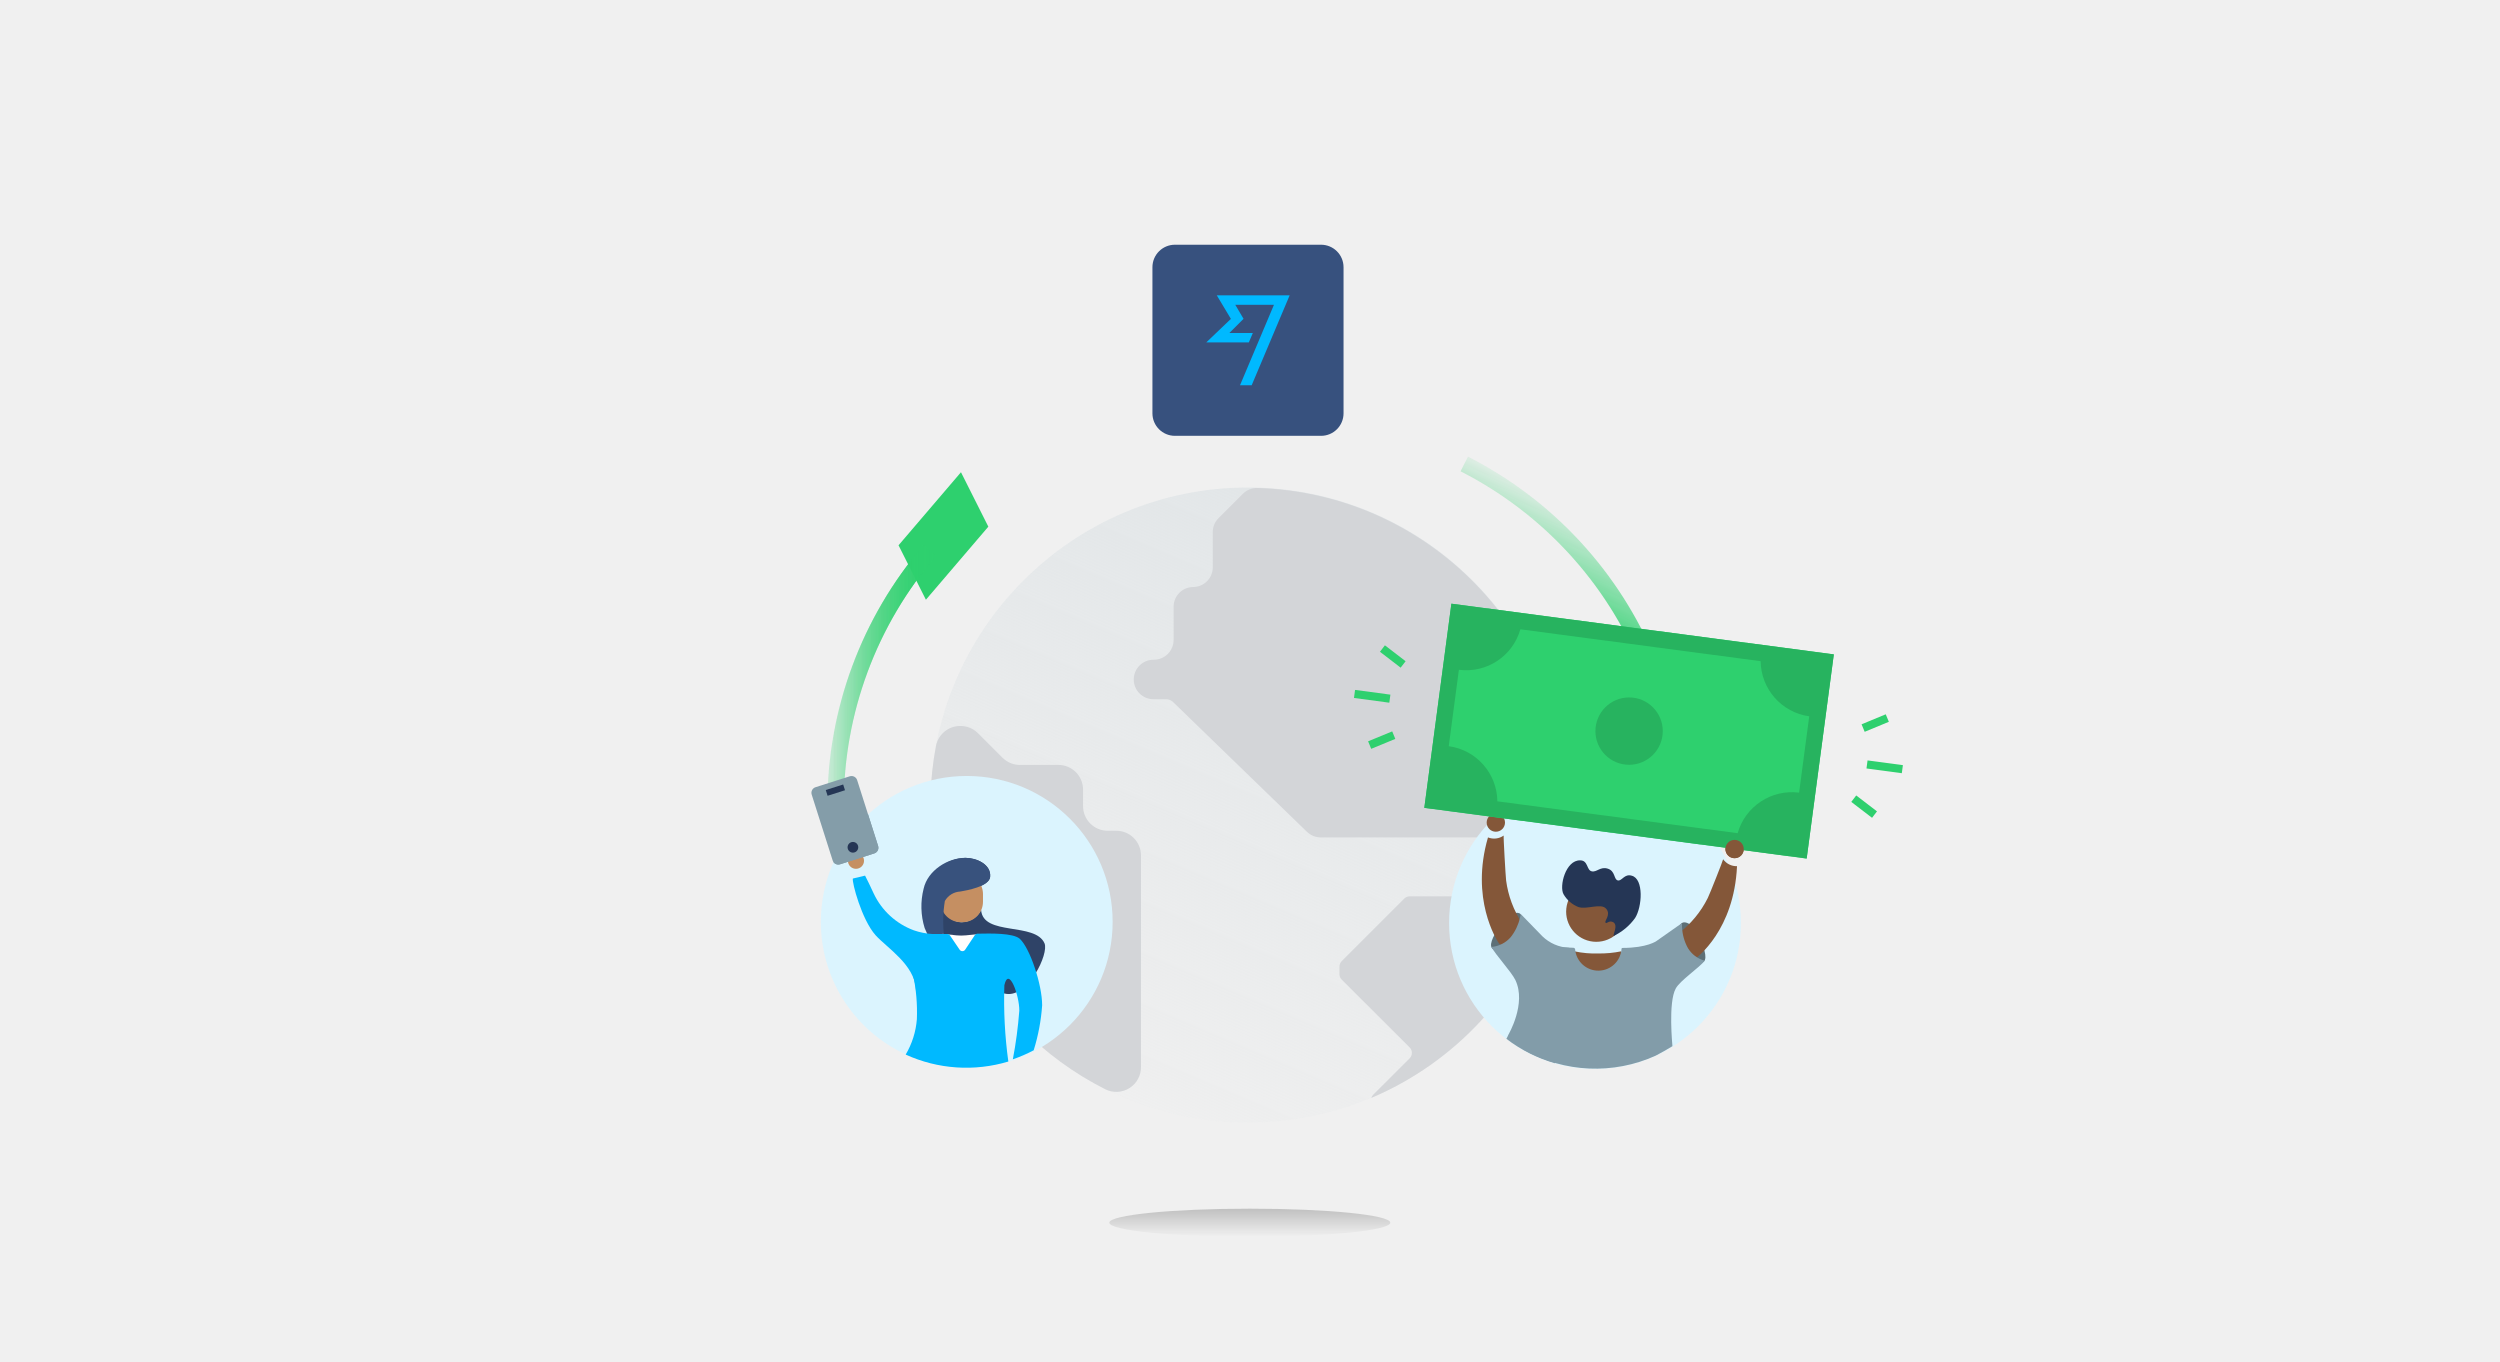
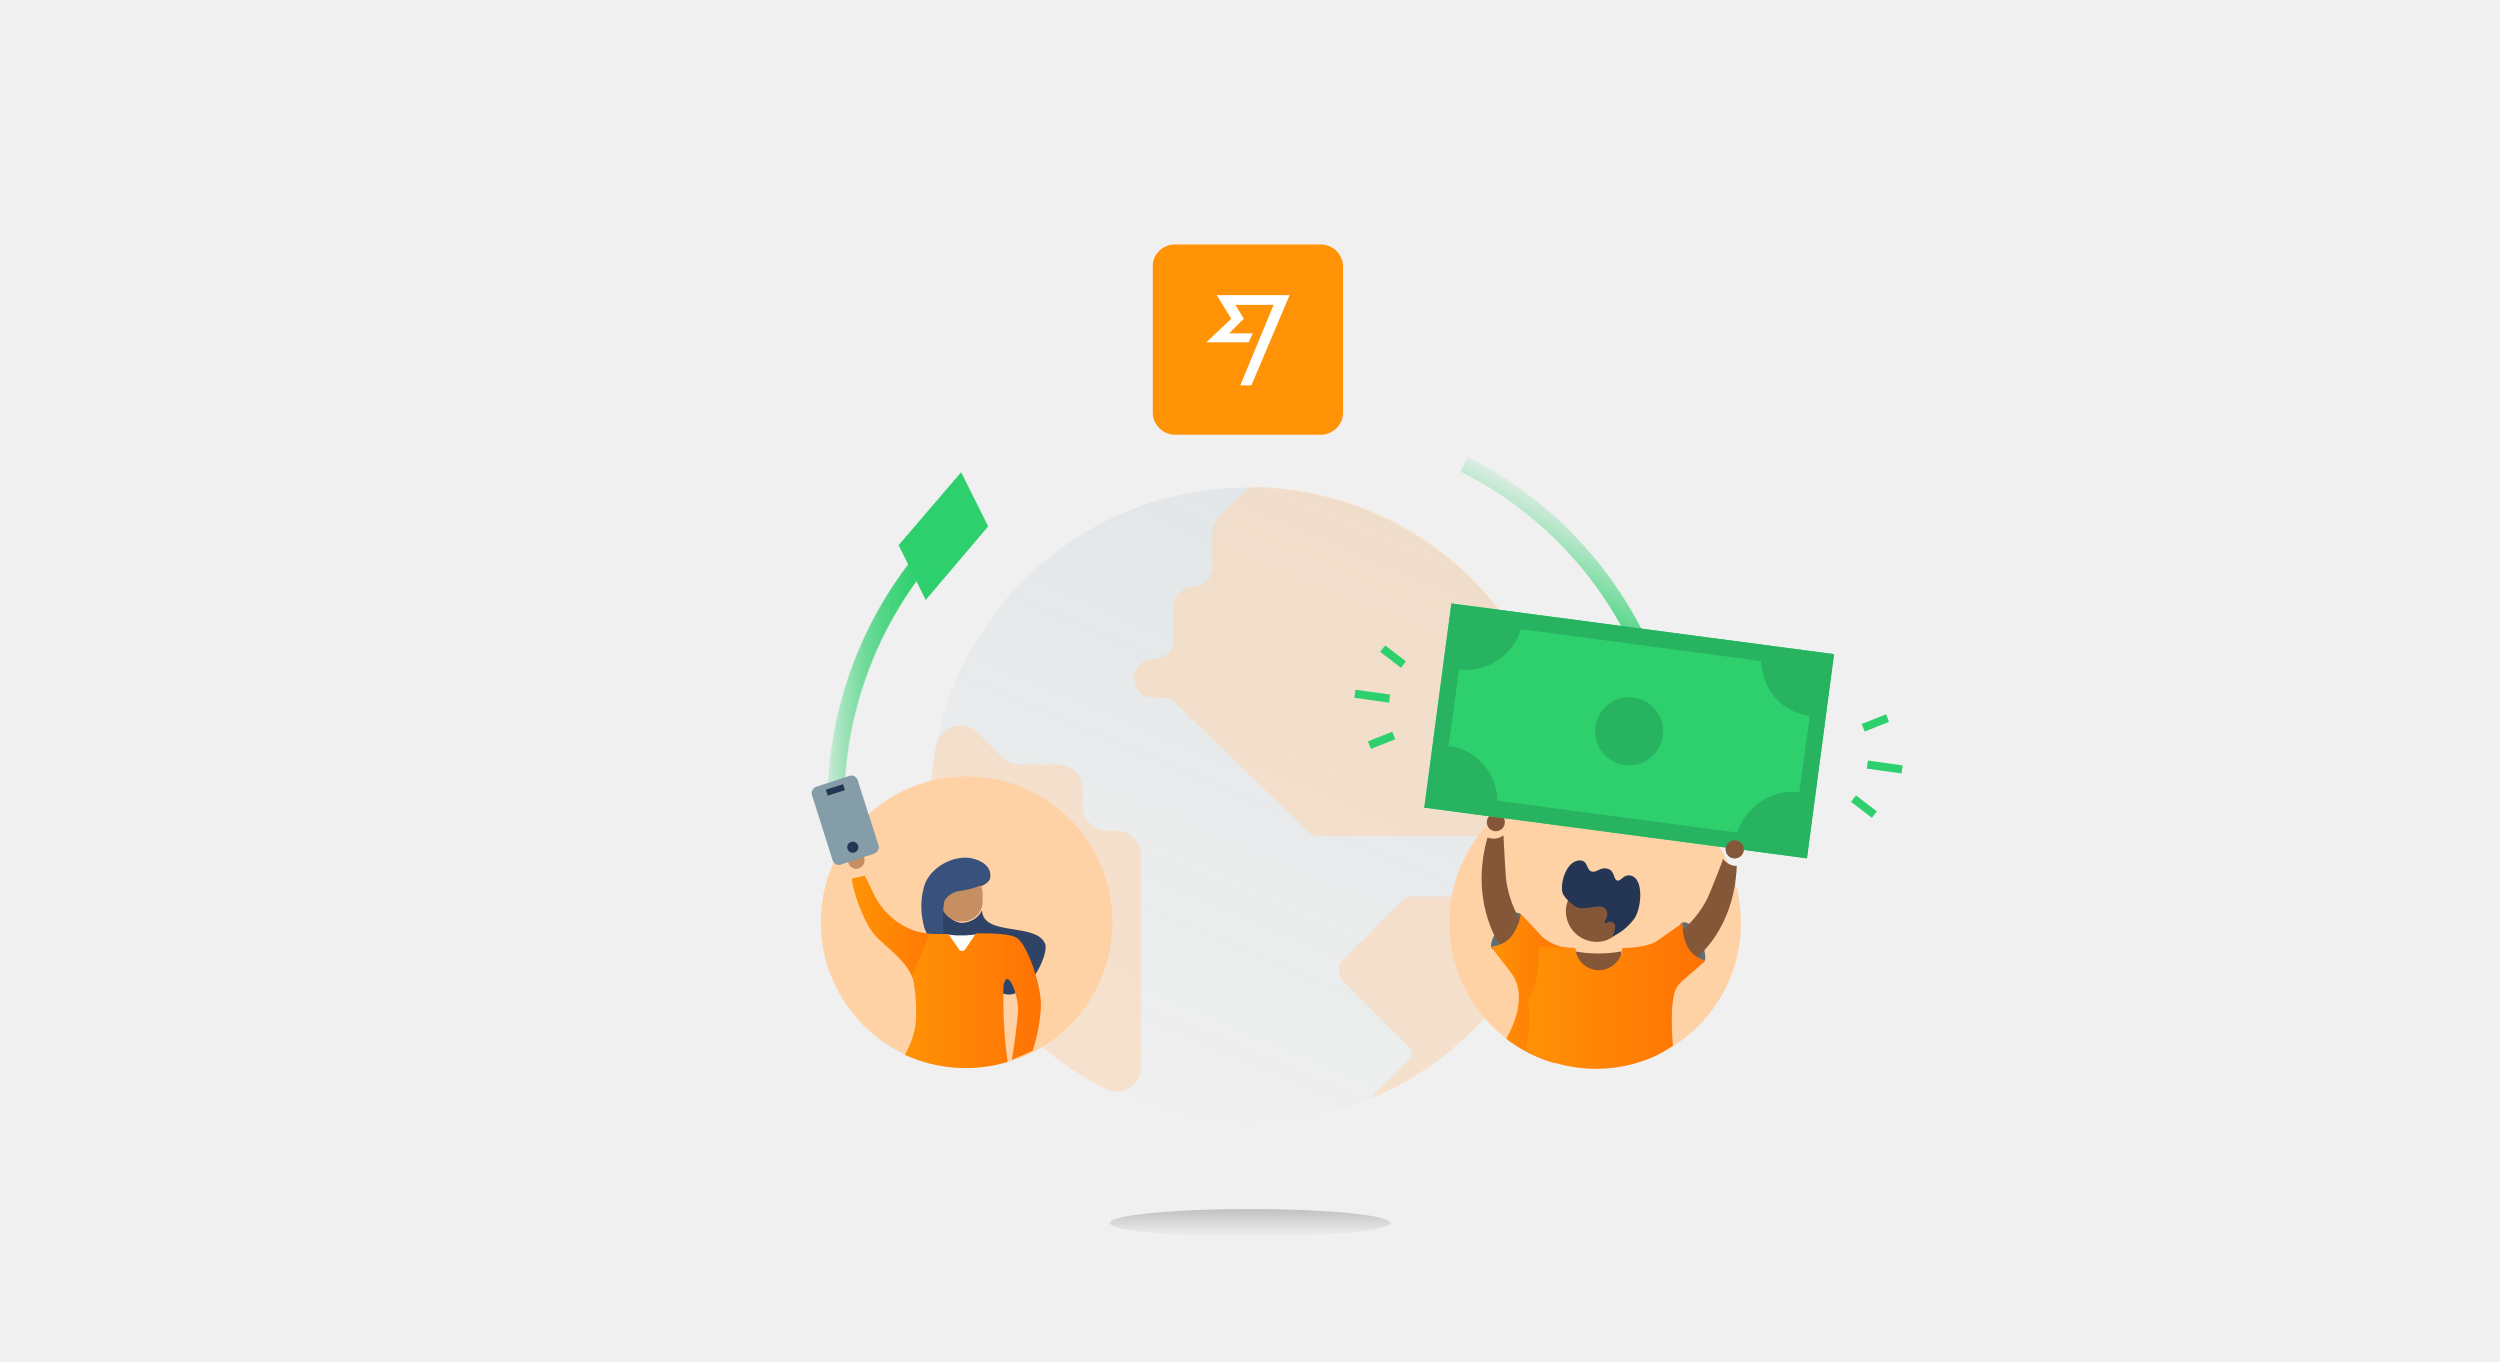
- <svg xmlns="http://www.w3.org/2000/svg" xmlns:xlink="http://www.w3.org/1999/xlink" viewBox="0 0 360 196">
-   <defs>
-     <style>.cls-1{fill:#dbf4fe;}.cls-14,.cls-2{fill:none;}.cls-3{fill:url(#linear-gradient);}.cls-4{fill:url(#linear-gradient-2);}.cls-5{fill:#d3d5d8;}.cls-6{fill:#5d7077;}.cls-7{fill:#845739;}.cls-8{fill:#253655;}.cls-9{fill:#829ca9;}.cls-10{fill:#37517e;}.cls-11{fill:#00b9ff;}.cls-12{fill:#2ed06e;}.cls-13{fill:#27b35f;}.cls-14{stroke:#2ed06e;stroke-miterlimit:10;stroke-width:1.17px;}.cls-15{fill:url(#linear-gradient-3);}.cls-16{clip-path:url(#clip-path);}.cls-17{fill:#2f4367;}.cls-18{fill:#c58f62;}.cls-19{fill:#38527d;}.cls-20{fill:#fffefe;}.cls-21{opacity:0.2;}.cls-22{fill:url(#linear-gradient-4);}.cls-23{fill:#849da9;}.cls-24{fill:url(#linear-gradient-5);}</style>
-     <linearGradient id="linear-gradient" x1="-6539.83" y1="364.3" x2="-6524.15" y2="364.3" gradientTransform="translate(-2412.34 6068.43) rotate(116.96)" gradientUnits="userSpaceOnUse">
-       <stop offset="0" stop-color="#2ed06e" stop-opacity="0.1" />
-       <stop offset="1" stop-color="#2ed06e" />
+ <svg xmlns="http://www.w3.org/2000/svg" xmlns:xlink="http://www.w3.org/1999/xlink" version="1.1" id="Layer_1" x="0px" y="0px" viewBox="0 0 360 196" style="enable-background:new 0 0 360 196;" xml:space="preserve">
+   <style type="text/css">
+ 	.st0{fill:none;}
+ 	.st1{fill:url(#SVGID_1_);}
+ 	.st2{fill:url(#SVGID_2_);}
+ 	.st3{opacity:0.46;fill:#FFD2A6;}
+ 	.st4{fill:#FFD2A6;}
+ 	.st5{fill:#5D7077;}
+ 	.st6{fill:#845739;}
+ 	.st7{fill:#253655;}
+ 	.st8{fill:url(#SVGID_3_);}
+ 	.st9{fill:url(#SVGID_4_);}
+ 	.st10{fill:#FF9205;}
+ 	.st11{fill:#FFFFFF;}
+ 	.st12{fill:#2ED06E;}
+ 	.st13{fill:#27B35F;}
+ 	.st14{fill:none;stroke:#2ED06E;stroke-width:1.17;stroke-miterlimit:10;}
+ 	.st15{fill:url(#SVGID_5_);}
+ 	.st16{clip-path:url(#SVGID_7_);}
+ 	.st17{fill:#2F4367;}
+ 	.st18{fill:#C58F62;}
+ 	.st19{fill:#38527D;}
+ 	.st20{fill:#FFFEFE;}
+ 	.st21{fill:url(#SVGID_8_);}
+ 	.st22{fill:#829CA9;}
+ 	.st23{opacity:0.2;enable-background:new    ;}
+ 	.st24{fill:url(#SVGID_9_);}
+ 	.st25{fill:#849DA9;}
+ 	.st26{fill:url(#SVGID_10_);}
+ 	.st27{fill:url(#SVGID_11_);}
+ </style>
+   <g id="frames">
+     <rect class="st0" width="360" height="196" />
+   </g>
+   <g id="Layer_1_1_">
+     <linearGradient id="SVGID_1_" gradientUnits="userSpaceOnUse" x1="-6456.784" y1="376.961" x2="-6441.105" y2="376.961" gradientTransform="matrix(-0.4534 0.8913 0.8913 0.4534 -3035.216 5658.428)">
+       <stop offset="0" style="stop-color:#2ED06E;stop-opacity:0.1" />
+       <stop offset="1" style="stop-color:#2ED06E" />
    </linearGradient>
-     <linearGradient id="linear-gradient-2" x1="161.83" y1="158.03" x2="197.58" y2="73.82" gradientUnits="userSpaceOnUse">
-       <stop offset="0" stop-color="#e2e6e8" stop-opacity="0.1" />
-       <stop offset="1" stop-color="#e2e6e8" />
+     <path class="st1" d="M210.3,67.9l1.1-2.1c12.2,6.2,21.9,16.6,27.1,29.4l-2.2,0.9C231.3,83.8,222.1,73.8,210.3,67.9z" />
+     <linearGradient id="SVGID_2_" gradientUnits="userSpaceOnUse" x1="161.835" y1="39.965" x2="197.585" y2="124.175" gradientTransform="matrix(1 0 0 -1 0 198)">
+       <stop offset="0" style="stop-color:#E2E6E8;stop-opacity:0.1" />
+       <stop offset="1" style="stop-color:#E2E6E8" />
    </linearGradient>
-     <linearGradient id="linear-gradient-3" x1="119.14" y1="100.71" x2="134.82" y2="100.71" gradientTransform="matrix(1, 0, 0, 1, 0, 0)" xlink:href="#linear-gradient" />
-     <clipPath id="clip-path">
-       <circle class="cls-1" cx="139.21" cy="132.75" r="21.01" />
-     </clipPath>
-     <linearGradient id="linear-gradient-4" x1="119.14" y1="97.21" x2="134.82" y2="97.21" gradientTransform="matrix(1, 0, 0, 1, 0, 0)" xlink:href="#linear-gradient" />
-     <linearGradient id="linear-gradient-5" x1="-10503.65" y1="-3715.13" x2="-10503.65" y2="-3711.09" gradientTransform="translate(-10323.69 -3537.04) rotate(180)" gradientUnits="userSpaceOnUse">
-       <stop offset="0" stop-opacity="0" />
-       <stop offset="1" stop-opacity="0.2" />
+     <circle class="st2" cx="179.7" cy="115.9" r="45.7" />
+     <path class="st3" d="M222.8,129.4L222.8,129.4l-0.8-0.3h-19c-0.3,0-0.6,0.1-0.8,0.3l-9,9c-0.2,0.2-0.3,0.5-0.3,0.8v1.1   c0,0.3,0.1,0.6,0.3,0.8l9.8,9.8c0.4,0.4,0.4,1.1,0,1.6c0,0,0,0,0,0l-5.2,5.2c-0.1,0.1-0.3,0.3-0.3,0.5   c12.1-5.1,21.4-15.1,25.5-27.6C223.1,130.2,223.1,129.7,222.8,129.4z" />
+     <path class="st3" d="M174.6,76.6v5.1c0,1.6-1.3,2.8-2.8,2.8l0,0c-1.6,0-2.8,1.3-2.8,2.8v4.7c0,1.6-1.2,2.9-2.8,2.9c0,0-0.1,0-0.1,0   l0,0c-1.6,0-2.8,1.3-2.8,2.8l0,0c0,1.6,1.3,2.8,2.8,2.8h1.8c0.4,0,0.7,0.2,1,0.4l19.3,18.7c0.5,0.5,1.3,0.8,2,0.8h32.4   c1.5,0,2.8-1.2,2.9-2.7c0-0.6,0-1.2,0-1.9c0-24.7-19.6-44.9-44.3-45.7c-0.8,0-1.6,0.3-2.1,0.8l-3.5,3.5   C174.9,75.1,174.6,75.8,174.6,76.6z" />
+     <path class="st3" d="M164.3,153.6v-30.4c0-2-1.6-3.6-3.6-3.6l0,0h-1.2c-2,0-3.6-1.6-3.6-3.5c0,0,0,0,0,0v-2.4c0-2-1.6-3.6-3.5-3.6   c0,0,0,0,0,0h-5.5c-0.9,0-1.8-0.3-2.5-1l-3.6-3.6c-0.7-0.7-1.6-1-2.5-1l0,0c-1.7,0-3.2,1.2-3.5,2.9c-3.8,20.1,6.1,40.2,24.4,49.4   c1.8,0.9,3.9,0.2,4.8-1.6C164.2,154.7,164.3,154.2,164.3,153.6z" />
+     <circle class="st4" cx="229.7" cy="132.9" r="21" />
+     <path class="st5" d="M243.6,133.3c0.6,0.4,3.8,6.4,0.5,5.3c-0.9-0.3-1.8-0.9-2.4-1.7c-0.2-0.3-0.4-0.7-0.4-1.1c0-0.3,0-0.6,0.1-0.9   l0.3-1.3C242,132.7,242.6,132.5,243.6,133.3z" />
+     <path class="st6" d="M229.4,135.6L229.4,135.6c-2.4-0.3-4.1-2.4-3.9-4.8l0,0c0.3-2.4,2.4-4.1,4.8-3.9l0,0c2.4,0.3,4.1,2.4,3.9,4.8   l0,0C233.9,134.1,231.8,135.9,229.4,135.6z" />
+     <path class="st7" d="M225.1,128.8c-0.6-1.1,0.3-4.9,2.4-4.9c1.2,0,0.9,1.4,1.7,1.6s1.2-0.7,2.3-0.4s0.8,1.6,1.4,1.7s0.9-1,2-0.7   c1.8,0.5,1.5,4.5,0.5,6.1c-0.8,1.1-1.8,2-3.1,2.6c-0.2,0,0.8-1.6-0.1-2c-0.6-0.3-0.9,0.3-1.1,0.1s0.8-1.1,0.1-2s-2.8,0.2-4-0.2   C226.4,130.3,225.6,129.6,225.1,128.8z" />
+     <circle class="st6" cx="249.8" cy="122.3" r="1.3" />
+     <path class="st6" d="M244,138.2l-2.3-3.8c1.8-1.4,3.2-3.1,4.2-5.1c0.2-0.4,2.3-5.6,2.2-5.6c0.5,0.6,1.2,1,2,1   C249.7,133.9,244.4,137.8,244,138.2z" />
+     <path class="st6" d="M230.1,140.3c1.8,0,3.3-1.5,3.4-3.3c-1.1,0.2-2.2,0.3-3.4,0.3c-1.1,0-2.2-0.1-3.3-0.3   C226.8,138.8,228.3,140.3,230.1,140.3z" />
+     <path class="st5" d="M217.5,131.7c-0.6,0.3-4.9,5.6-1.5,5.1c1-0.1,1.9-0.5,2.6-1.2c0.3-0.3,0.5-0.6,0.6-1c0-0.3,0-0.6,0-0.9   l-0.1-1.3C219.2,131.4,218.6,131.2,217.5,131.7z" />
+     <circle class="st6" cx="215.4" cy="118.4" r="1.3" />
+     <path class="st6" d="M215.8,135.8c0.9,1.4,3.4-2.8,3.4-2.8c-1.2-1.9-2-4-2.3-6.2c-0.1-0.5-0.4-6.5-0.4-6.5   c-0.7,0.5-1.5,0.6-2.3,0.3C211.7,129.4,215.5,135.3,215.8,135.8z" />
+     <linearGradient id="SVGID_3_" gradientUnits="userSpaceOnUse" x1="214.77" y1="142.37" x2="225.92" y2="142.37">
+       <stop offset="0" style="stop-color:#FF9205" />
+       <stop offset="1" style="stop-color:#FF7205" />
    </linearGradient>
-   </defs>
-   <g id="frames">
-     <rect class="cls-2" width="360" height="196" />
-   </g>
-   <g id="Layer_1" data-name="Layer 1">
-     <path class="cls-3" d="M210.32,67.87l1.07-2.11a57.41,57.41,0,0,1,27.08,29.36l-2.19.89A55,55,0,0,0,210.32,67.87Z" />
-     <circle class="cls-4" cx="179.71" cy="115.93" r="45.73" />
-     <path class="cls-5" d="M222.78,129.4h0l-.8-.33H203a1.13,1.13,0,0,0-.79.33l-9,9a1.15,1.15,0,0,0-.33.8v1.08a1.11,1.11,0,0,0,.33.79l9.77,9.75a1.12,1.12,0,0,1,0,1.59l-5.2,5.19a1.4,1.4,0,0,0-.33.51A45.84,45.84,0,0,0,223,130.55,1.14,1.14,0,0,0,222.78,129.4Z" />
-     <path class="cls-5" d="M174.64,76.58v5.11a2.84,2.84,0,0,1-2.84,2.84h0A2.84,2.84,0,0,0,169,87.37v4.74A2.85,2.85,0,0,1,166.1,95h0a2.85,2.85,0,0,0-2.84,2.85h0a2.84,2.84,0,0,0,2.84,2.84h1.83a1.46,1.46,0,0,1,1,.41l19.28,18.69a2.86,2.86,0,0,0,2,.8h32.36a2.85,2.85,0,0,0,2.85-2.74c0-.62,0-1.24,0-1.87a45.74,45.74,0,0,0-44.31-45.71,2.89,2.89,0,0,0-2.13.83l-3.52,3.52A2.81,2.81,0,0,0,174.64,76.58Z" />
-     <path class="cls-5" d="M164.3,153.6V123.18a3.55,3.55,0,0,0-3.55-3.55h-1.24a3.55,3.55,0,0,1-3.55-3.56v-2.36a3.55,3.55,0,0,0-3.55-3.56h-5.5a3.54,3.54,0,0,1-2.51-1l-3.61-3.61a3.58,3.58,0,0,0-2.52-1h0a3.55,3.55,0,0,0-3.49,2.88,45.82,45.82,0,0,0,24.39,49.44A3.55,3.55,0,0,0,164.3,153.6Z" />
-     <circle class="cls-1" cx="229.68" cy="132.92" r="21.01" />
-     <path class="cls-6" d="M243.6,133.27c.55.4,3.83,6.35.52,5.25a4.43,4.43,0,0,1-2.36-1.66,2.15,2.15,0,0,1-.42-1.09,2.84,2.84,0,0,1,.12-.86l.31-1.27C242,132.7,242.59,132.54,243.6,133.27Z" />
-     <rect class="cls-7" x="225.53" y="126.94" width="8.68" height="8.68" rx="4.34" transform="translate(444.43 286.32) rotate(-173.88)" />
-     <path class="cls-8" d="M225.15,128.77c-.65-1.14.3-4.92,2.39-4.88,1.17,0,.91,1.41,1.66,1.58s1.23-.73,2.33-.38.84,1.57,1.44,1.69.93-1,2-.68c1.77.46,1.5,4.51.48,6.1a8.08,8.08,0,0,1-3.07,2.57c-.23,0,.75-1.6-.13-2-.6-.27-.88.33-1.06.08s.84-1.15.09-2-2.78.17-4-.24A4.28,4.28,0,0,1,225.15,128.77Z" />
-     <circle class="cls-7" cx="249.78" cy="122.26" r="1.32" />
-     <path class="cls-7" d="M244,138.16l-2.27-3.77a14.53,14.53,0,0,0,4.19-5.08c.24-.45,2.26-5.56,2.21-5.58a2.37,2.37,0,0,0,2,1C249.71,133.9,244.42,137.84,244,138.16Z" />
-     <path class="cls-7" d="M230.11,140.33a3.35,3.35,0,0,0,3.35-3.34,15.53,15.53,0,0,1-3.35.31,13.85,13.85,0,0,1-3.34-.3A3.34,3.34,0,0,0,230.11,140.33Z" />
-     <path class="cls-6" d="M217.5,131.72c-.62.29-4.91,5.55-1.47,5.07a4.54,4.54,0,0,0,2.63-1.2,2.23,2.23,0,0,0,.61-1,2.81,2.81,0,0,0,0-.87l-.08-1.31C219.18,131.44,218.62,131.18,217.5,131.72Z" />
-     <circle class="cls-7" cx="215.4" cy="118.45" r="1.32" />
-     <path class="cls-7" d="M215.8,135.77c.92,1.44,3.38-2.82,3.38-2.82a14.68,14.68,0,0,1-2.3-6.17c-.07-.51-.41-6.46-.35-6.46a2.39,2.39,0,0,1-2.26.27C211.7,129.41,215.51,135.33,215.8,135.77Z" />
-     <path class="cls-9" d="M219,131.63l-.12.52a7,7,0,0,1-1.33,2.79,4.12,4.12,0,0,1-2.78,1.42h0c.52,1.06,2.86,3.56,3.44,4.76,1.64,3.4-1,7.87-1,7.87a4.89,4.89,0,0,1-.29.6,21.07,21.07,0,0,0,7,3.52,111.08,111.08,0,0,1,2-16.63,5.89,5.89,0,0,1-3.8-1.64Z" />
-     <path class="cls-9" d="M245.48,138.34h0a4.05,4.05,0,0,1-2.43-1.83,6.9,6.9,0,0,1-.84-3.06l0-.53-3.67,2.58s-1.32,1-4.9,1a.14.14,0,0,0-.14.14,3.35,3.35,0,0,1-6.68.08.26.26,0,0,0-.24-.24c-2.25-.12-3.88-.16-5-.16h0c-.27,1.69-.11,3.71-.56,5.24a19.9,19.9,0,0,1-1.15,2.92,1.36,1.36,0,0,1,.24.67,13.92,13.92,0,0,1-.64,6.05,21,21,0,0,0,18.94.82c.83-.43,1.64-.89,2.42-1.37,0-.13-.63-6.28.47-8.29C241.88,141.23,244.78,139.29,245.48,138.34Z" />
-     <rect class="cls-10" x="165.95" y="35.24" width="27.52" height="27.52" rx="3.24" />
-     <polygon class="cls-11" points="175.22 42.53 177.25 45.92 173.7 49.31 179.83 49.31 180.41 47.95 177.03 47.95 179.07 45.91 177.88 43.89 183.45 43.89 178.56 55.48 180.24 55.48 185.71 42.53 175.22 42.53" />
-     <path class="cls-12" d="M264.07,94.23,209,86.93l-3.9,29.4,55.06,7.3Z" />
-     <path class="cls-13" d="M264.07,94.23,209,86.93l-3.9,29.4,55.06,7.3Zm-5,19.91a8.13,8.13,0,0,0-8.85,5.84l-34.6-4.59a8.1,8.1,0,0,0-7-7.94l1.46-11a8.1,8.1,0,0,0,8.85-5.83l34.6,4.59a8.12,8.12,0,0,0,7,7.94Z" />
-     <circle class="cls-13" cx="234.59" cy="105.28" r="4.85" />
-     <circle class="cls-2" cx="210.32" cy="101.96" r="10.27" />
-     <line class="cls-14" x1="200.14" y1="100.61" x2="195.05" y2="99.93" />
-     <line class="cls-14" x1="200.7" y1="105.86" x2="197.23" y2="107.29" />
-     <line class="cls-14" x1="202.05" y1="95.68" x2="199.07" y2="93.39" />
-     <circle class="cls-2" cx="258.67" cy="108.73" r="10.27" />
-     <line class="cls-14" x1="268.85" y1="110.08" x2="273.94" y2="110.76" />
-     <line class="cls-14" x1="268.29" y1="104.84" x2="271.77" y2="103.4" />
-     <line class="cls-14" x1="266.94" y1="115.01" x2="269.93" y2="117.3" />
-     <circle class="cls-7" cx="249.78" cy="122.26" r="1.32" />
-     <polygon class="cls-12" points="142.32 75.84 133.33 86.36 129.39 78.52 138.38 68 142.32 75.84" />
-     <path class="cls-15" d="M119.56,122.93a58.45,58.45,0,0,1-.42-7A57.36,57.36,0,0,1,133,78.49L134.82,80a55,55,0,0,0-13.32,35.9,55.57,55.57,0,0,0,.41,6.71Z" />
-     <circle class="cls-1" cx="139.21" cy="132.75" r="21.01" />
-     <g class="cls-16">
-       <path class="cls-17" d="M138.26,128.38c.84-.14,4.17-.71,4.31-2.11.18-1.79-1.95-2.74-3.53-2.74a6.18,6.18,0,0,0-5.79,4.53c-1.58,6.52,7.47,14.48,11.68,15.06,3.15.44,6.13-5.78,5.48-7.28-1.34-3.09-8.86-1-9.13-4.81a3.24,3.24,0,0,1-2.79,1.77c-1.65,0-3.14-1.76-2.61-3.05C136.24,128.87,137.4,128.53,138.26,128.38Z" />
-       <rect class="cls-18" x="135.44" y="125.81" width="6.11" height="6.99" rx="2.94" />
-       <path class="cls-19" d="M139,123.53c-2.51,0-5.41,1.8-6,4.45a10.45,10.45,0,0,0,.15,5.66,11.8,11.8,0,0,0,4.8,5.71,23,23,0,0,1-2-4.51,18.27,18.27,0,0,1,.11-5.1,2.72,2.72,0,0,1,2.22-1.36c.84-.14,4.17-.71,4.31-2.11C142.75,124.48,140.62,123.53,139,123.53Z" />
-       <path class="cls-20" d="M135.72,137.21l0-2.74,2,.22a6.87,6.87,0,0,0,1.36,0l2-.2,0,2.74" />
-       <circle class="cls-18" cx="123.26" cy="123.95" r="1.16" />
-       <path class="cls-11" d="M134.28,134.5a10,10,0,0,1-2.68-.53,10.35,10.35,0,0,1-5.78-5.29c-.47-1-.93-2-1.25-2.59l-1.76.42c-.15.52,1.27,5.92,3.28,8.17,1.63,1.81,5.61,4.23,5.8,7.77.07,1.34,3.58-3.94,5.08-5.08" />
-       <rect class="cls-9" x="118.24" y="112.29" width="6.87" height="11.65" rx="0.85" transform="translate(273.44 193.76) rotate(162.34)" />
-       <circle class="cls-21" cx="122.82" cy="122.01" r="0.77" />
-       <rect class="cls-21" x="118.98" y="113.35" width="2.63" height="0.87" transform="translate(-28.85 41.85) rotate(-17.66)" />
+     <path class="st8" d="M219,131.6l-0.1,0.5c-0.2,1-0.7,2-1.3,2.8c-0.7,0.8-1.7,1.3-2.8,1.4l0,0c0.5,1.1,2.9,3.6,3.4,4.8   c1.6,3.4-1,7.9-1,7.9c-0.1,0.2-0.2,0.4-0.3,0.6c2.1,1.6,4.5,2.8,7,3.5c0.2-5.6,0.9-11.1,2-16.6c-1.4-0.1-2.8-0.7-3.8-1.6L219,131.6   z" />
+     <linearGradient id="SVGID_4_" gradientUnits="userSpaceOnUse" x1="219.47" y1="143.404" x2="245.48" y2="143.404">
+       <stop offset="0" style="stop-color:#FF9205" />
+       <stop offset="1" style="stop-color:#FF7205" />
+     </linearGradient>
+     <path class="st9" d="M245.5,138.3L245.5,138.3c-1-0.3-1.9-0.9-2.4-1.8c-0.5-0.9-0.8-2-0.8-3.1v-0.5l-3.7,2.6c0,0-1.3,1-4.9,1   c-0.1,0-0.1,0.1-0.1,0.1c-0.1,1.8-1.7,3.2-3.6,3.1c-1.6-0.1-3-1.4-3.1-3c0-0.1-0.1-0.2-0.2-0.2c-2.3-0.1-3.9-0.2-5-0.2l0,0   c-0.3,1.7-0.1,3.7-0.6,5.2c-0.3,1-0.7,2-1.1,2.9c0.1,0.2,0.2,0.4,0.2,0.7c0.2,2,0,4.1-0.6,6.1c5.8,3.3,12.9,3.6,18.9,0.8   c0.8-0.4,1.6-0.9,2.4-1.4c0-0.1-0.6-6.3,0.5-8.3C241.9,141.2,244.8,139.3,245.5,138.3z" />
+     <path class="st10" d="M169.2,35.2h21c1.8,0,3.2,1.5,3.2,3.2v21c0,1.8-1.5,3.2-3.2,3.2h-21c-1.8,0-3.2-1.5-3.2-3.2v-21   C165.9,36.7,167.4,35.2,169.2,35.2z" />
+     <polygon class="st11" points="175.2,42.5 177.3,45.9 173.7,49.3 179.8,49.3 180.4,48 177,48 179.1,45.9 177.9,43.9 183.4,43.9    178.6,55.5 180.2,55.5 185.7,42.5  " />
+     <path class="st12" d="M264.1,94.2L209,86.9l-3.9,29.4l55.1,7.3L264.1,94.2z" />
+     <path class="st13" d="M264.1,94.2L209,86.9l-3.9,29.4l55.1,7.3L264.1,94.2z M259.1,114.1c-4-0.5-7.7,2-8.9,5.8l-34.6-4.6   c0-4-3-7.4-7-7.9l1.5-11c4,0.5,7.8-2,8.9-5.8l34.6,4.6c0.1,4,3,7.4,7,7.9L259.1,114.1z" />
+     <circle class="st13" cx="234.6" cy="105.3" r="4.9" />
+     <circle class="st0" cx="210.3" cy="102" r="10.3" />
+     <line class="st14" x1="200.1" y1="100.6" x2="195.1" y2="99.9" />
+     <line class="st14" x1="200.7" y1="105.9" x2="197.2" y2="107.3" />
+     <line class="st14" x1="202.1" y1="95.7" x2="199.1" y2="93.4" />
+     <circle class="st0" cx="258.7" cy="108.7" r="10.3" />
+     <line class="st14" x1="268.9" y1="110.1" x2="273.9" y2="110.8" />
+     <line class="st14" x1="268.3" y1="104.8" x2="271.8" y2="103.4" />
+     <line class="st14" x1="266.9" y1="115" x2="269.9" y2="117.3" />
+     <circle class="st6" cx="249.8" cy="122.3" r="1.3" />
+     <polygon class="st12" points="142.3,75.8 133.3,86.4 129.4,78.5 138.4,68  " />
+     <linearGradient id="SVGID_5_" gradientUnits="userSpaceOnUse" x1="119.14" y1="97.29" x2="134.82" y2="97.29" gradientTransform="matrix(1 0 0 -1 0 198)">
+       <stop offset="0" style="stop-color:#2ED06E;stop-opacity:0.1" />
+       <stop offset="1" style="stop-color:#2ED06E" />
+     </linearGradient>
+     <path class="st15" d="M119.6,122.9c-0.3-2.3-0.4-4.7-0.4-7c0-13.7,4.9-27,13.9-37.4l1.8,1.5c-8.6,10-13.3,22.7-13.3,35.9   c0,2.2,0.1,4.5,0.4,6.7L119.6,122.9z" />
+     <circle class="st4" cx="139.2" cy="132.8" r="21" />
+     <g>
+       <defs>
+         <circle id="SVGID_6_" cx="139.2" cy="132.8" r="21" />
+       </defs>
+       <clipPath id="SVGID_7_">
+         <use xlink:href="#SVGID_6_" style="overflow:visible;" />
+       </clipPath>
+       <g class="st16">
+         <path class="st17" d="M138.3,128.4c0.8-0.1,4.2-0.7,4.3-2.1c0.2-1.8-1.9-2.7-3.5-2.7c-2.7,0.1-5.1,1.9-5.8,4.5     c-1.6,6.5,7.5,14.5,11.7,15.1c3.1,0.4,6.1-5.8,5.5-7.3c-1.3-3.1-8.9-1-9.1-4.8c-0.5,1.1-1.6,1.7-2.8,1.8c-1.6,0-3.1-1.8-2.6-3.1     C136.2,128.9,137.4,128.5,138.3,128.4z" />
+         <path class="st18" d="M138.4,125.8h0.2c1.6,0,2.9,1.3,2.9,2.9v1.1c0,1.6-1.3,2.9-2.9,2.9h-0.2c-1.6,0-2.9-1.3-2.9-2.9v-1.1     C135.4,127.1,136.8,125.8,138.4,125.8z" />
+         <path class="st19" d="M139,123.5c-2.5,0-5.4,1.8-6,4.4c-0.5,1.9-0.4,3.8,0.1,5.7c0.9,2.4,2.6,4.4,4.8,5.7c-0.8-1.4-1.5-2.9-2-4.5     c-0.2-1.7-0.2-3.4,0.1-5.1c0.5-0.8,1.3-1.3,2.2-1.4c0.8-0.1,4.2-0.7,4.3-2.1C142.8,124.5,140.6,123.5,139,123.5z" />
+         <path class="st20" d="M135.7,137.2v-2.7l2,0.2c0.5,0,0.9,0,1.4,0l2-0.2v2.7" />
+         <circle class="st18" cx="123.3" cy="123.9" r="1.2" />
+         <linearGradient id="SVGID_8_" gradientUnits="userSpaceOnUse" x1="122.799" y1="134.378" x2="136.97" y2="134.378">
+           <stop offset="0" style="stop-color:#FF9205" />
+           <stop offset="1" style="stop-color:#FF7205" />
+         </linearGradient>
+         <path class="st21" d="M134.3,134.5c-0.9-0.1-1.8-0.2-2.7-0.5c-2.5-0.9-4.6-2.8-5.8-5.3c-0.5-1-0.9-2-1.3-2.6l-1.8,0.4     c-0.2,0.5,1.3,5.9,3.3,8.2c1.6,1.8,5.6,4.2,5.8,7.8c0.1,1.3,3.6-3.9,5.1-5.1" />
+         <path class="st22" d="M125.9,122.9l-4.9,1.6c-0.4,0.1-0.9-0.1-1.1-0.6l-3-9.5c-0.1-0.4,0.1-0.9,0.6-1.1l4.9-1.6     c0.4-0.1,0.9,0.1,1.1,0.6l3,9.5C126.6,122.3,126.3,122.7,125.9,122.9z" />
+         <circle class="st23" cx="122.8" cy="122" r="0.8" />
+         <rect x="119" y="113.3" transform="matrix(0.9529 -0.3034 0.3034 0.9529 -28.8479 41.8555)" class="st23" width="2.6" height="0.9" />
+       </g>
    </g>
-     <path class="cls-22" d="M121.5,115.93h-2.36A57.36,57.36,0,0,1,133,78.49L134.82,80A55,55,0,0,0,121.5,115.93Z" />
-     <rect class="cls-23" x="118.24" y="112.29" width="6.87" height="11.65" rx="0.85" transform="translate(273.44 193.76) rotate(162.34)" />
-     <circle class="cls-8" cx="122.82" cy="122.01" r="0.77" />
-     <rect class="cls-8" x="118.98" y="113.35" width="2.63" height="0.87" transform="translate(-28.85 41.85) rotate(-17.66)" />
-     <path class="cls-11" d="M140.8,134.45h-.07a.54.54,0,0,0-.37.23L139,136.73a.48.48,0,0,1-.83,0l-1.36-2a.52.52,0,0,0-.44-.23l-2.53,0-2.35,5.89a26,26,0,0,1,.54,6.38,11.85,11.85,0,0,1-1.61,5.09,21,21,0,0,0,14.78,1,64.67,64.67,0,0,1-.57-11l0,0c.64-2.8,2.17,1.52,2.15,3.68a62.67,62.67,0,0,1-.93,7,20.82,20.82,0,0,0,3-1.3,28.33,28.33,0,0,0,1.22-6.47c0-3-1.76-8.28-3.25-9.61C145.83,134.35,142.69,134.41,140.8,134.45Z" />
-     <ellipse class="cls-24" cx="179.97" cy="176.07" rx="20.23" ry="2.02" />
+     <linearGradient id="SVGID_9_" gradientUnits="userSpaceOnUse" x1="119.14" y1="100.79" x2="134.82" y2="100.79" gradientTransform="matrix(1 0 0 -1 0 198)">
+       <stop offset="0" style="stop-color:#2ED06E;stop-opacity:0.1" />
+       <stop offset="1" style="stop-color:#2ED06E" />
+     </linearGradient>
+     <path class="st24" d="M121.5,115.9h-2.4c0-13.7,4.9-27,13.9-37.4l1.8,1.5C126.2,90,121.5,102.7,121.5,115.9z" />
+     <path class="st25" d="M125.9,122.9l-4.9,1.6c-0.4,0.1-0.9-0.1-1.1-0.6l-3-9.5c-0.1-0.4,0.1-0.9,0.6-1.1l4.9-1.6   c0.4-0.1,0.9,0.1,1.1,0.6l3,9.5C126.6,122.3,126.3,122.7,125.9,122.9z" />
+     <circle class="st7" cx="122.8" cy="122" r="0.8" />
+     <rect x="119" y="113.3" transform="matrix(0.9529 -0.3034 0.3034 0.9529 -28.8479 41.8555)" class="st7" width="2.6" height="0.9" />
+     <linearGradient id="SVGID_10_" gradientUnits="userSpaceOnUse" x1="130.42" y1="144.092" x2="150.07" y2="144.092">
+       <stop offset="0" style="stop-color:#FF9205" />
+       <stop offset="1" style="stop-color:#FF7205" />
+     </linearGradient>
+     <path class="st26" d="M140.8,134.4L140.8,134.4c-0.2,0-0.4,0.1-0.4,0.2l-1.4,2.1c-0.1,0.2-0.4,0.3-0.7,0.2c-0.1,0-0.1-0.1-0.2-0.2   l-1.4-2c-0.1-0.1-0.3-0.2-0.4-0.2h-2.5l-2.4,5.9c0.4,2.1,0.6,4.2,0.5,6.4c-0.1,1.8-0.7,3.5-1.6,5.1c4.6,2.1,9.9,2.5,14.8,1   c-0.5-3.6-0.7-7.3-0.6-11l0,0c0.6-2.8,2.2,1.5,2.1,3.7c-0.2,2.3-0.5,4.7-0.9,7c1-0.4,2-0.8,3-1.3c0.7-2.1,1.1-4.3,1.2-6.5   c0-3-1.8-8.3-3.3-9.6C145.8,134.4,142.7,134.4,140.8,134.4z" />
+     <linearGradient id="SVGID_11_" gradientUnits="userSpaceOnUse" x1="-10753.66" y1="4507.13" x2="-10753.66" y2="4503.09" gradientTransform="matrix(-1 0 0 1 -10573.69 -4329.04)">
+       <stop offset="0" style="stop-color:#000000;stop-opacity:0" />
+       <stop offset="1" style="stop-color:#000000;stop-opacity:0.2" />
+     </linearGradient>
+     <ellipse class="st27" cx="180" cy="176.1" rx="20.2" ry="2" />
  </g>
</svg>
